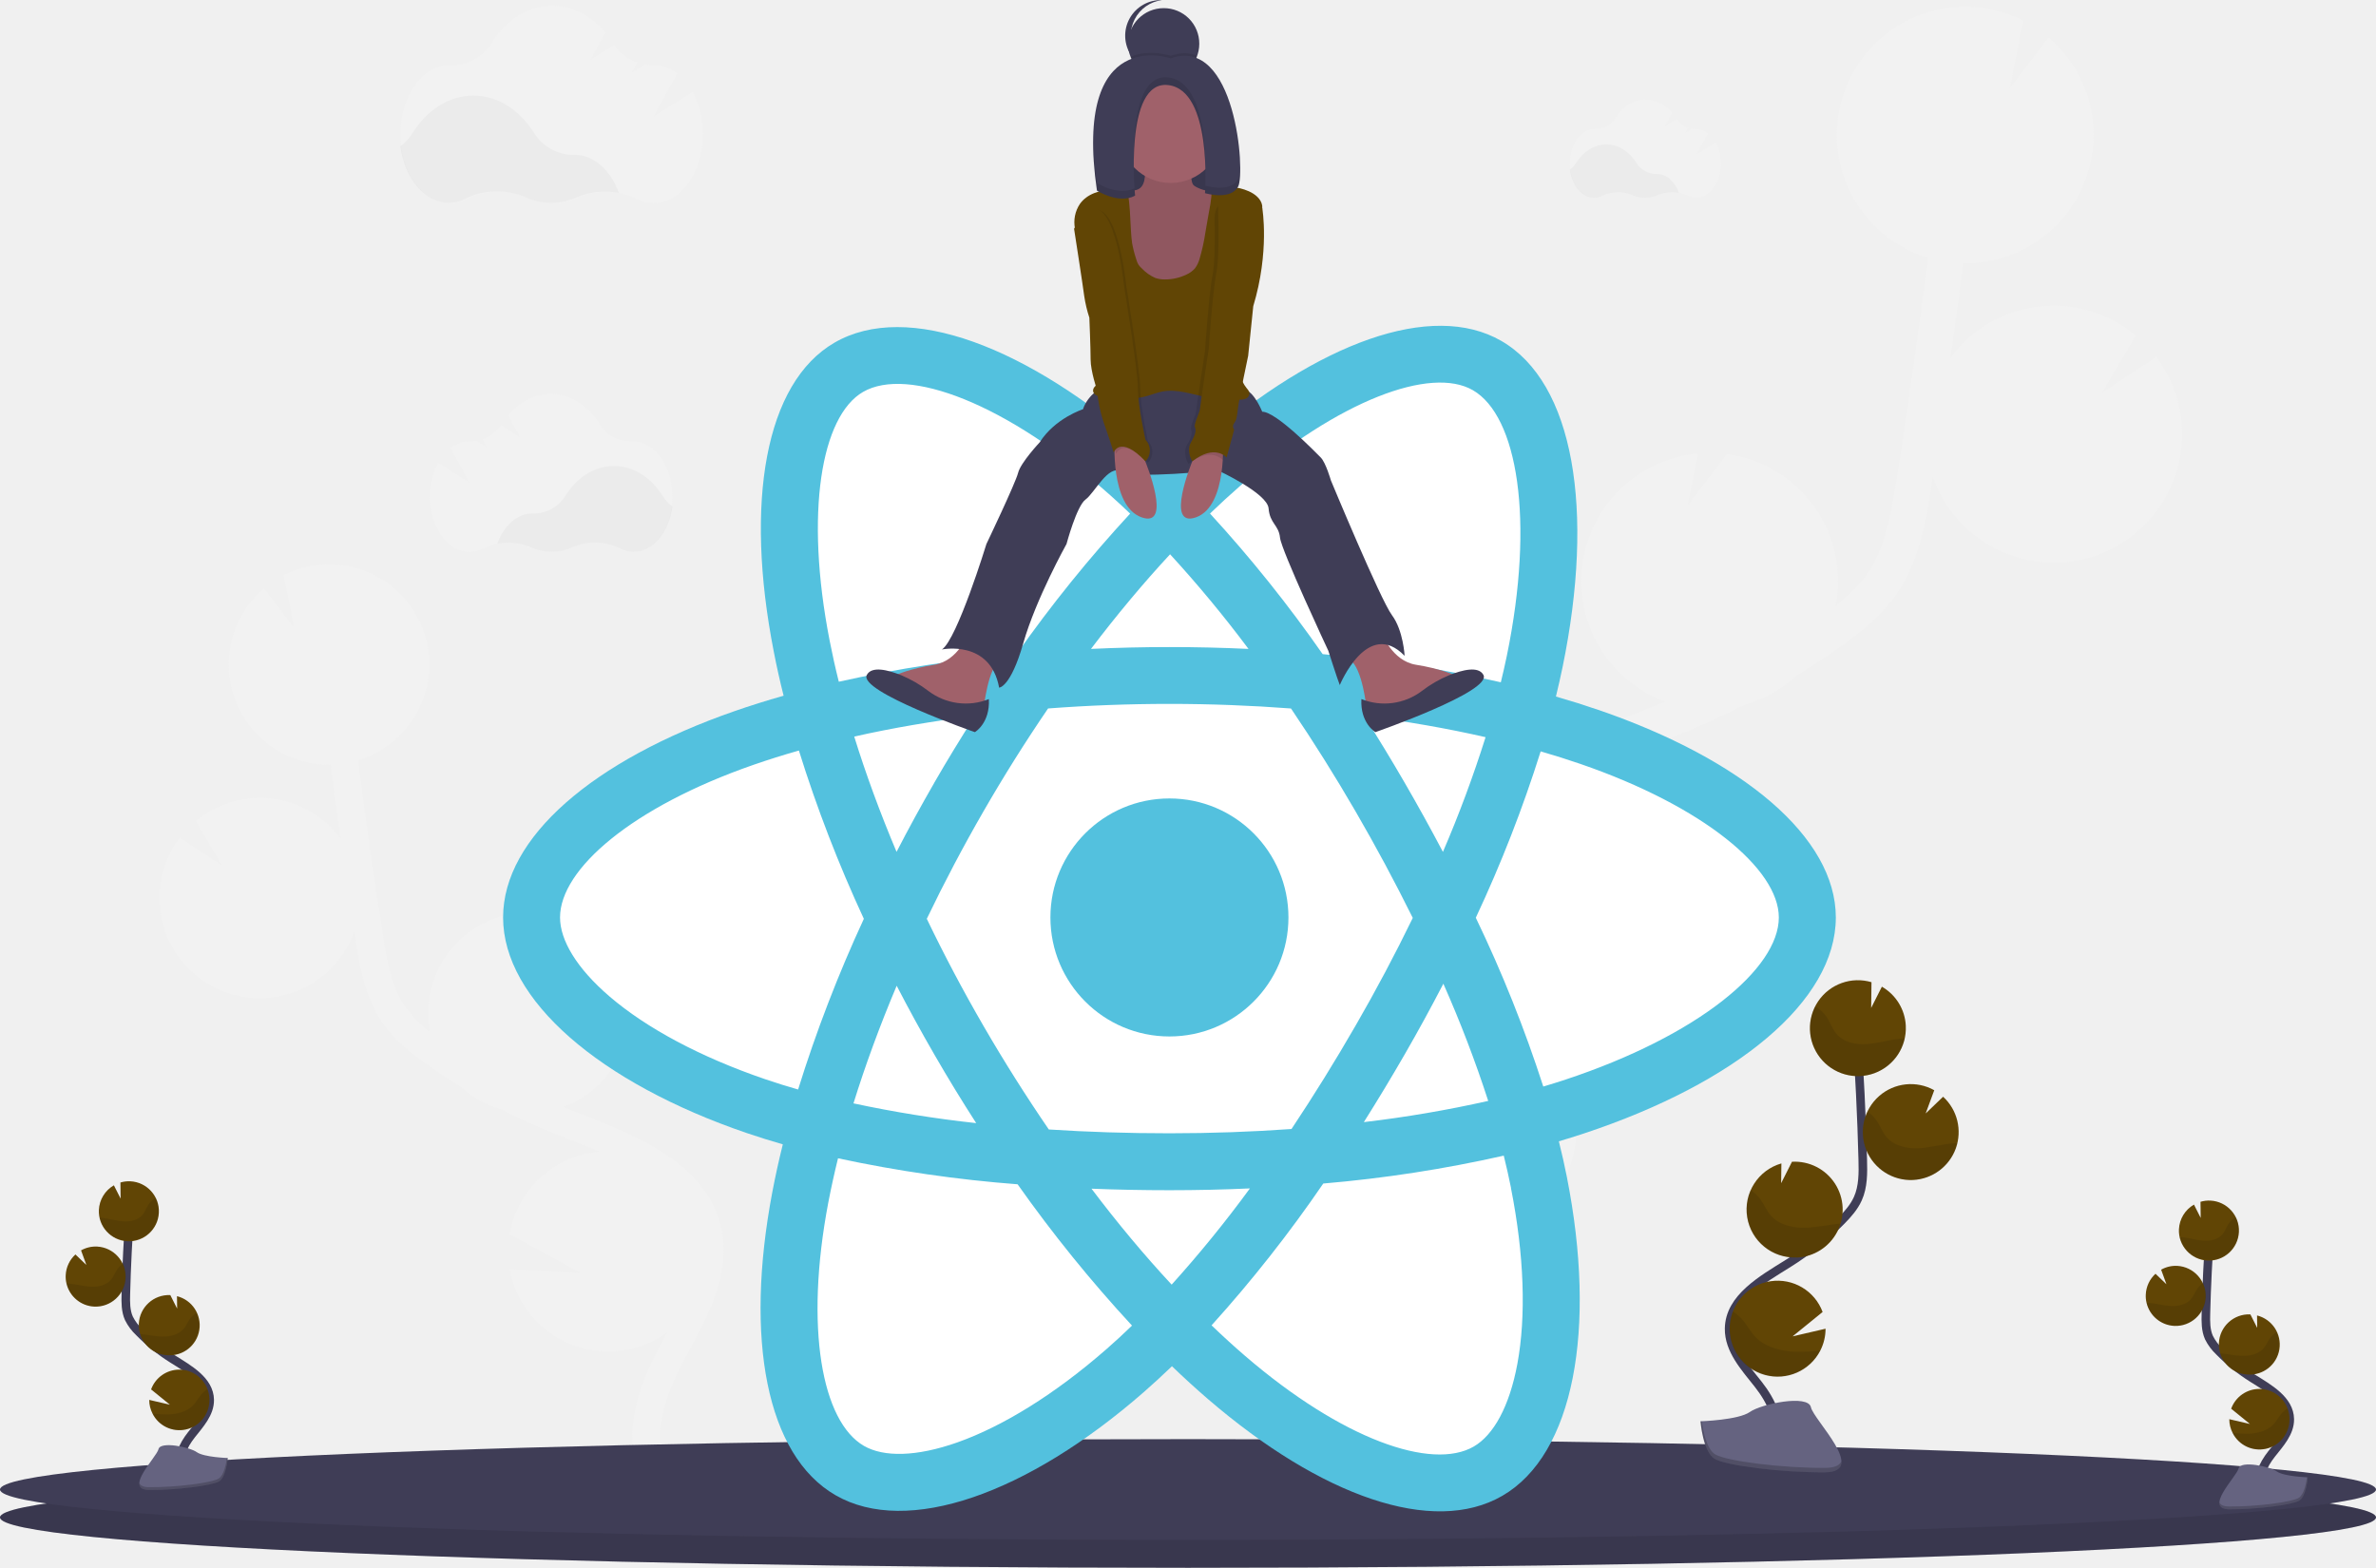
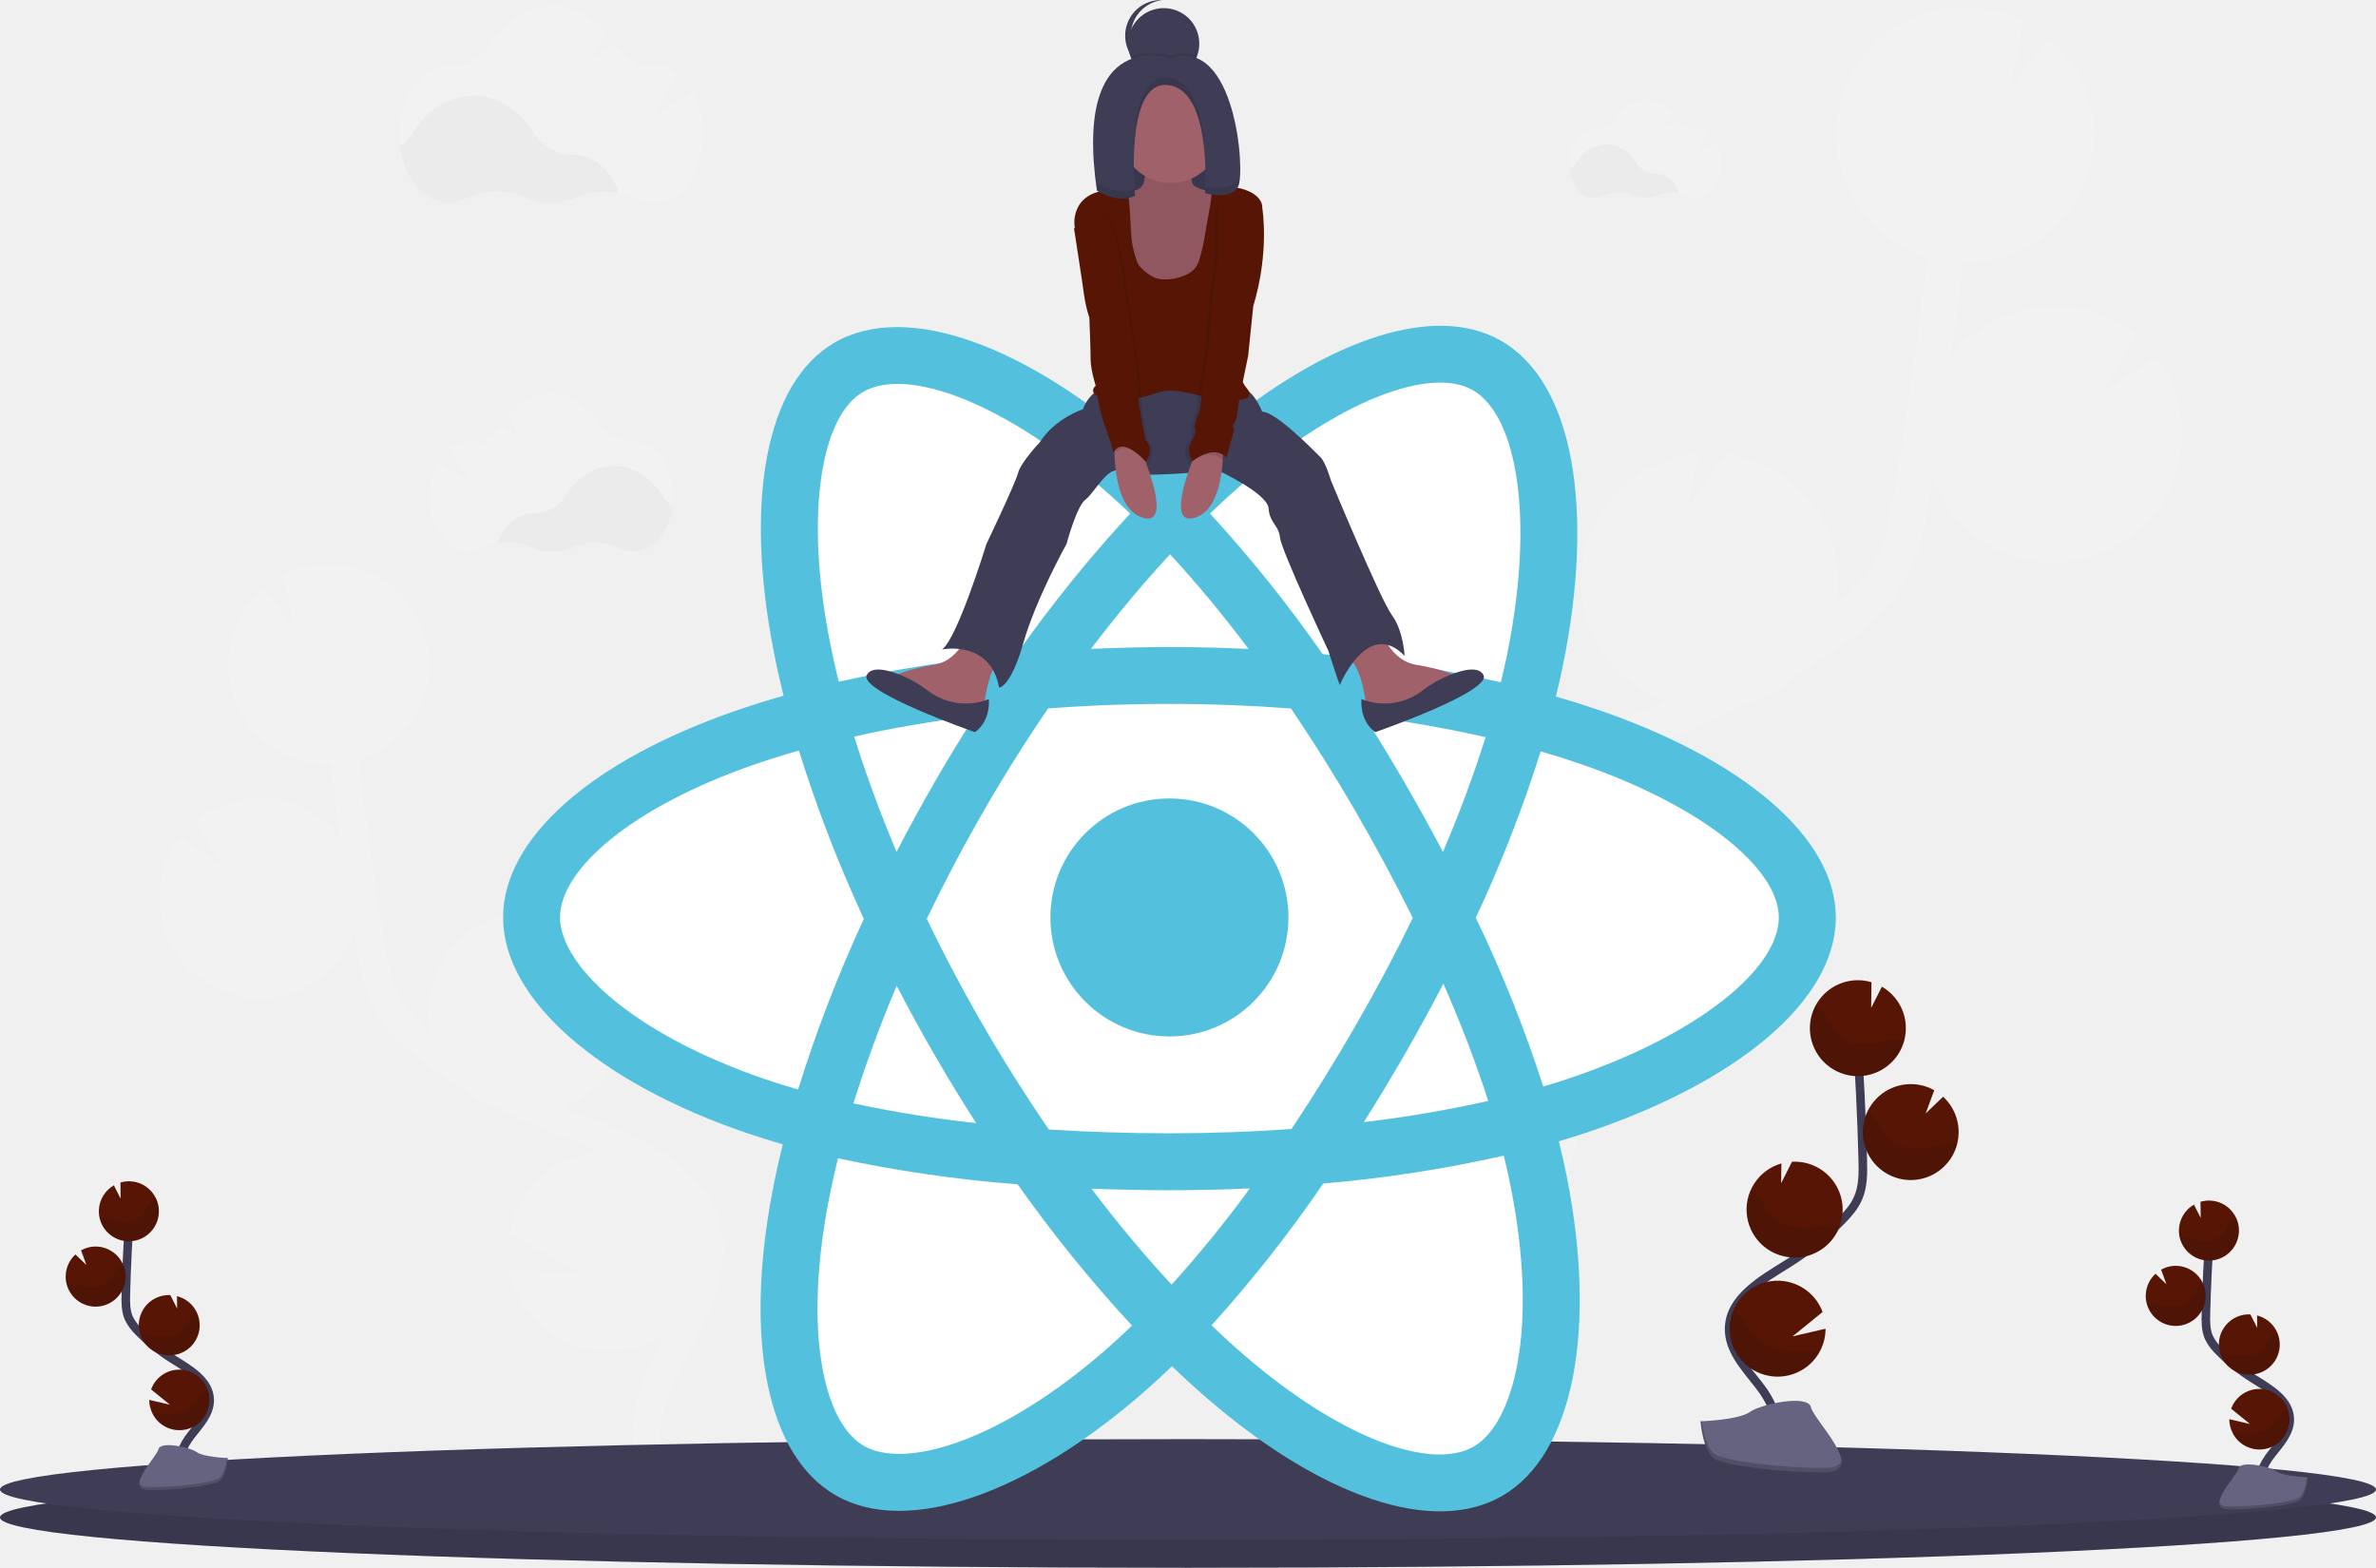
<svg xmlns="http://www.w3.org/2000/svg" data-name="Layer 1" width="1108" height="731.18" viewBox="0 0 1108 731.18">
  <path d="M767.68 330.79l6.89-2.7c.66-.26 1.31-.54 2-.81a59.85 59.85 0 0115.28-115.77l-4.8 24.2 18.22-23.92h.16a59.87 59.87 0 0151.16 67.45c-.15 1.13-.39 2.23-.6 3.34 5.61-4.43 10.87-9.32 14.81-15 8-11.54 10.71-25.76 13.47-43.17 5.47-34.48 10.4-69.34 14.84-104.18a59.83 59.83 0 01-42-65.36c.25-1.82.6-3.59 1-5.34.1-.44.2-.88.31-1.31.43-1.69.91-3.35 1.47-5 .09-.27.21-.52.3-.78.5-1.37 1-2.72 1.65-4 .22-.5.44-1 .67-1.47a57.69 57.69 0 012.22-4.19c.27-.45.56-.88.83-1.33.62-1 1.27-2 1.94-2.93.36-.5.71-1 1.08-1.49l.27-.39a59.81 59.81 0 0174.64-17l-6.24 31.49 18-23.64a59.5 59.5 0 0116.32 68.62h.07c-.17.4-.38.78-.55 1.18-.33.74-.67 1.47-1 2.2-.46.93-1 1.84-1.45 2.74-.38.68-.75 1.36-1.16 2-.59 1-1.23 1.9-1.87 2.83-.38.54-.73 1.1-1.12 1.63-1 1.39-2.12 2.72-3.26 4-.4.45-.83.86-1.25 1.3-.81.86-1.62 1.71-2.48 2.52-.53.5-1.09 1-1.64 1.46-.79.7-1.6 1.38-2.43 2-.59.47-1.19.92-1.79 1.36a77.101 77.101 0 01-4.45 2.96c-1 .61-2.05 1.17-3.1 1.72-.53.27-1 .57-1.59.83-1.58.77-3.2 1.48-4.85 2.11-.31.12-.64.21-.95.32-1.38.5-2.77 1-4.18 1.35-.61.17-1.23.31-1.85.46-1.15.28-2.31.54-3.48.76q-1 .18-2.07.33c-1.15.17-2.31.3-3.48.4-.69.06-1.37.12-2.07.16-1.26.06-2.53.07-3.8.06a2.08 2.08 0 00-.25 0q-2.82 22-5.92 44a59.82 59.82 0 0186.4-10.32l-15.68 26.58 25.21-16.59a59.68 59.68 0 0111.5 44.16 58.76 58.76 0 01-4.5 15.94 59.83 59.83 0 01-111.19-4c-.23 1.48-.45 3-.68 4.46-2.44 15.35-5.47 34.46-16.23 50-7.29 10.56-17.33 18.36-27.09 25.22q-9.52 6.7-19.48 12.77a59.85 59.85 0 01-24.53 13.74q-16 8.19-32.69 14.81l-6.95 2.72c-6.25 2.44-12.65 4.94-19 7.6 1 .09 2 .17 3 .3a59.9 59.9 0 0150.86 49.05l-42.31 23.11 42.18-1.89A59.16 59.16 0 01797 450.13a59.87 59.87 0 01-82.7 11.74l2.1 3.91c1.4 2.58 2.78 5.15 4.12 7.7 18.33 34.74 19.66 64.74 3.75 84.49l-13-10.45c15.49-19.22 3.2-49.77-5.5-66.27-1.32-2.5-2.68-5-4-7.56-11.77-21.83-25.12-46.57-19.77-72.9 8-39.7 51.05-56.5 85.68-70zM269.6 519.01l-5.38-2.11c-.52-.2-1-.43-1.54-.63a46.75 46.75 0 00-11.94-90.42l3.75 18.9-14.22-18.68h-.13a46.76 46.76 0 00-40 52.68c.12.89.31 1.74.47 2.61a55.84 55.84 0 01-11.56-11.73c-6.23-9-8.37-20.12-10.53-33.71-4.23-26.93-8.07-54.15-11.52-81.33a46.72 46.72 0 0032.77-51.05c-.2-1.42-.47-2.8-.79-4.17l-.24-1a48.36 48.36 0 00-1.15-3.88c-.07-.21-.16-.41-.24-.61a48.24 48.24 0 00-1.28-3.15c-.18-.38-.35-.77-.53-1.15-.54-1.11-1.11-2.2-1.73-3.26-.21-.36-.44-.7-.65-1-.49-.78-1-1.55-1.52-2.29-.28-.39-.55-.79-.84-1.17l-.21-.3a46.76 46.76 0 00-58.29-13.32l4.88 24.6-14.07-18.46a46.48 46.48 0 00-12.75 53.59h-.05c.13.31.29.61.43.92.26.58.52 1.15.8 1.72q.54 1.08 1.14 2.13c.29.54.58 1.07.9 1.59.46.75 1 1.48 1.46 2.21.3.42.57.86.88 1.27.8 1.08 1.65 2.12 2.54 3.13.31.35.65.67 1 1 .63.67 1.27 1.33 1.94 2 .41.4.85.77 1.28 1.14q.93.83 1.89 1.59c.46.36.93.71 1.4 1.06.68.49 1.37 1 2.06 1.41.47.31.94.61 1.42.9.79.48 1.6.91 2.42 1.34.42.22.82.45 1.24.66 1.24.6 2.5 1.15 3.79 1.64.24.1.5.16.74.25 1.07.39 2.16.75 3.27 1.06.47.13 1 .24 1.44.35.9.22 1.8.43 2.72.6l1.61.26c.9.13 1.81.23 2.72.31.54.05 1.07.09 1.62.12 1 .05 2 .06 3 .05h.19q2.2 17.22 4.62 34.41a46.71 46.71 0 00-67.48-8.14l12.14 20.64-19.68-12.95a46.57 46.57 0 00-9 34.49 45.8 45.8 0 003.53 12.46 46.73 46.73 0 0086.84-3.12c.18 1.15.35 2.32.53 3.48 1.9 12 4.27 26.92 12.67 39.08 5.7 8.24 13.54 14.33 21.16 19.69q7.44 5.24 15.21 10a46.88 46.88 0 0019.16 10.74c8.32 4.26 16.84 8.14 25.54 11.56l5.42 2.13c4.88 1.9 9.88 3.85 14.81 5.93-.78.07-1.57.13-2.36.24a46.77 46.77 0 00-39.72 38.27l33 18-32.94-1.47a46.78 46.78 0 0073.57 29.2c-.55 1-1.09 2-1.64 3.05-1.09 2-2.17 4-3.22 6-14.31 27.13-15.35 50.57-2.92 66l10.13-8.16c-12.1-15-2.5-38.87 4.3-51.76 1-1.95 2.09-3.92 3.16-5.9 9.19-17 19.61-36.37 15.46-56.94-6.21-30.94-39.86-44.02-66.9-54.6z" fill="#f2f2f2" />
  <ellipse cx="554" cy="707.68" rx="554" ry="23.5" fill="#3f3d56" />
  <ellipse cx="554" cy="707.68" rx="554" ry="23.5" opacity=".1" />
  <ellipse cx="554" cy="694.68" rx="554" ry="23.5" fill="#3f3d56" />
  <path d="M85 686.32c-3-5.51.4-12.26 4.28-17.18s8.61-10 8.51-16.29c-.14-9-9.7-14.31-17.33-19.08a84.78 84.78 0 01-15.56-12.51 23 23 0 01-4.78-6.4c-1.58-3.52-1.53-7.52-1.43-11.38q.5-19.26 1.9-38.48" fill="none" stroke="#3f3d56" stroke-miterlimit="10" stroke-width="4" />
-   <path d="M46.11 564.29a14 14 0 017-11.49l3.14 6.21-.09-7.52a13.86 13.86 0 014.62-.56 14 14 0 11-14.67 13.36zm25.03 95a14 14 0 0026.5-5.76 13.82 13.82 0 00-.91-5.69 14 14 0 00-26.27.15l8.77 7.13-9.64-2.24a13.89 13.89 0 001.55 6.41zm6.93-27.25a14 14 0 004.46-27.54l.07 5.79-3.18-6.29a14.04 14.04 0 00-1.31 28.05zM44 609.37a14.016 14.016 0 001.32-28 13.88 13.88 0 00-7.52 1.78l2.48 6.8-5.11-4.9a14 14 0 00-4.53 9.69 13.33 13.33 0 00.36 3.85 14 14 0 0013 10.78z" fill="#614505" />
+   <path d="M46.11 564.29a14 14 0 017-11.49l3.14 6.21-.09-7.52a13.86 13.86 0 014.62-.56 14 14 0 11-14.67 13.36zm25.03 95a14 14 0 0026.5-5.76 13.82 13.82 0 00-.91-5.69 14 14 0 00-26.27.15l8.77 7.13-9.64-2.24a13.89 13.89 0 001.55 6.41zm6.93-27.25a14 14 0 004.46-27.54l.07 5.79-3.18-6.29a14.04 14.04 0 00-1.31 28.05zM44 609.37a14.016 14.016 0 001.32-28 13.88 13.88 0 00-7.52 1.78l2.48 6.8-5.11-4.9a14 14 0 00-4.53 9.69 13.33 13.33 0 00.36 3.85 14 14 0 0013 10.78z" fill="#571605" />
  <path d="M48 568.03c3.24.36 6.39 1.37 9.64 1.57s6.82-.58 8.88-3.1c1.11-1.37 1.66-3.09 2.59-4.57a10.08 10.08 0 013.54-3.33 14 14 0 11-26.24 9.32c.53.02 1.06.06 1.59.11zm-4 41.34a14 14 0 0013.35-20 10.4 10.4 0 00-2.82 2.83c-1 1.51-1.61 3.25-2.78 4.64-2.19 2.57-5.92 3.41-9.31 3.25s-6.66-1.11-10-1.42c-.47 0-.94-.08-1.41-.09A14 14 0 0044 609.37zm34.07 22.67a14 14 0 0013.47-19.76 11.36 11.36 0 00-3 2.85c-1.09 1.54-1.77 3.31-3 4.73-2.36 2.64-6.34 3.57-9.93 3.48s-6.82-.93-10.28-1.19a14 14 0 0012.74 9.89zm-6.93 27.25a14 14 0 0026.5-5.76 13.82 13.82 0 00-.91-5.69 14 14 0 00-3.08 2.74c-1.34 1.63-2.21 3.47-3.76 5-2.87 2.82-7.5 4-11.62 4.09a62.35 62.35 0 01-7.13-.38z" opacity=".1" />
  <path d="M106.19 679.98s-11.08-.34-14.41-2.72-17-5.22-17.87-1.4-16.65 19-4.14 19.06 29.06-2 32.39-4 4.03-10.94 4.03-10.94z" fill="#656380" />
  <path d="M69.54 693.59c12.51.1 29.06-2 32.4-4 2.53-1.54 3.54-7.09 3.88-9.65h.37s-.7 8.93-4 11-19.89 4.08-32.39 4c-3.61 0-4.86-1.31-4.79-3.22.47 1.13 1.85 1.87 4.53 1.87z" opacity=".2" />
  <path d="M1055 695.32c-3-5.51.4-12.26 4.28-17.18s8.61-10 8.51-16.29c-.14-9-9.7-14.31-17.33-19.08a84.78 84.78 0 01-15.56-12.51 23 23 0 01-4.78-6.4c-1.58-3.52-1.53-7.52-1.43-11.38q.49-19.26 1.9-38.48" fill="none" stroke="#3f3d56" stroke-miterlimit="10" stroke-width="4" />
-   <path d="M1016.11 573.29a14 14 0 017-11.49l3.14 6.21-.09-7.52a13.86 13.86 0 014.62-.56 14 14 0 11-14.68 13.36zm25.03 95a14 14 0 0026.5-5.76 13.82 13.82 0 00-.91-5.69 14 14 0 00-26.27.15l8.77 7.13-9.64-2.24a13.89 13.89 0 001.55 6.41zm6.93-27.25a14 14 0 004.46-27.54l.07 5.79-3.18-6.29a14.04 14.04 0 00-1.31 28.05zM1014 618.37a14.016 14.016 0 001.32-28 13.88 13.88 0 00-7.52 1.78l2.48 6.8-5.11-4.9a14 14 0 00-4.53 9.69 13.33 13.33 0 00.36 3.85 14 14 0 0013 10.78z" fill="#614505" />
+   <path d="M1016.11 573.29a14 14 0 017-11.49l3.14 6.21-.09-7.52a13.86 13.86 0 014.62-.56 14 14 0 11-14.68 13.36zm25.03 95a14 14 0 0026.5-5.76 13.82 13.82 0 00-.91-5.69 14 14 0 00-26.27.15l8.77 7.13-9.64-2.24a13.89 13.89 0 001.55 6.41zm6.93-27.25a14 14 0 004.46-27.54l.07 5.79-3.18-6.29a14.04 14.04 0 00-1.31 28.05zM1014 618.37a14.016 14.016 0 001.32-28 13.88 13.88 0 00-7.52 1.78l2.48 6.8-5.11-4.9a14 14 0 00-4.53 9.69 13.33 13.33 0 00.36 3.85 14 14 0 0013 10.78z" fill="#571605" />
  <path d="M1018 577.03c3.24.36 6.39 1.37 9.64 1.57s6.82-.58 8.88-3.1c1.11-1.37 1.66-3.09 2.59-4.57a10.08 10.08 0 013.54-3.33 14 14 0 11-26.24 9.32c.53.02 1.06.06 1.59.11zm-4 41.34a14 14 0 0013.35-20 10.4 10.4 0 00-2.82 2.83c-1 1.51-1.61 3.25-2.78 4.64-2.19 2.57-5.92 3.41-9.31 3.25s-6.66-1.11-10-1.42c-.47 0-.94-.08-1.41-.09a14 14 0 0012.97 10.79zm34.07 22.67a14 14 0 0013.47-19.76 11.36 11.36 0 00-3 2.85c-1.09 1.54-1.77 3.31-3 4.73-2.36 2.64-6.34 3.57-9.93 3.48s-6.82-.93-10.28-1.19a14 14 0 0012.74 9.89zm-6.93 27.25a14 14 0 0026.5-5.76 13.82 13.82 0 00-.91-5.69 14 14 0 00-3.08 2.74c-1.34 1.63-2.21 3.47-3.76 5-2.87 2.82-7.5 4-11.62 4.09a62.35 62.35 0 01-7.13-.38z" opacity=".1" />
  <path d="M1076.19 688.98s-11.08-.34-14.41-2.72-17-5.22-17.87-1.4-16.65 19-4.14 19.06 29.06-2 32.39-4 4.03-10.94 4.03-10.94z" fill="#656380" />
  <path d="M1039.54 702.59c12.51.1 29.06-2 32.4-4 2.53-1.54 3.54-7.09 3.88-9.65h.37s-.7 8.93-4 11-19.89 4.08-32.39 4c-3.61 0-4.86-1.31-4.79-3.22.47 1.13 1.85 1.87 4.53 1.87z" opacity=".2" />
  <path d="M745.57 331.15q-9.92-3.4-20-6.3 1.66-6.79 3.09-13.65c15.14-73.51 5.24-132.73-28.57-152.22-32.42-18.7-85.44.8-139 47.39q-7.92 6.92-15.47 14.2-5.07-4.85-10.3-9.51c-56.11-49.83-112.32-70.82-146.14-51.27-32.39 18.75-42 74.42-28.35 144.09q2 10.35 4.59 20.58c-7.95 2.26-15.64 4.67-23 7.24-65.79 22.89-107.81 58.89-107.81 96.18 0 38.51 45.11 77.14 113.64 100.56q8.34 2.83 16.8 5.26-2.74 11-4.88 22.18c-13 68.46-2.84 122.82 29.46 141.45 33.37 19.26 89.37-.54 143.89-48.2 4.31-3.77 8.63-7.77 13-11.95q8.18 7.89 16.79 15.32c52.82 45.45 105 63.81 137.26 45.12 33.33-19.29 44.16-77.69 30.1-148.73q-1.6-8.14-3.73-16.61 5.91-1.74 11.56-3.61c71.24-23.6 117.6-61.76 117.6-100.79 0-37.43-43.38-73.62-110.5-96.73z" fill="#53c1de" />
  <path d="M730.12 503.47c-3.4 1.13-6.88 2.21-10.44 3.27a621.6 621.6 0 00-31.47-78.73 623.06 623.06 0 0030.25-77.58c6.35 1.84 12.53 3.78 18.47 5.83 57.51 19.79 92.59 49.06 92.59 71.62 0 24-37.89 55.21-99.4 75.59zm-25.52 50.58c6.22 31.41 7.1 59.81 3 82-3.7 19.95-11.14 33.25-20.34 38.58-19.59 11.33-61.47-3.4-106.64-42.27q-7.77-6.69-15.63-14.25a624.23 624.23 0 0052.09-66.14 620.2 620.2 0 0084.17-13q1.9 7.68 3.37 15zM446.48 672.69c-19.14 6.76-34.38 6.95-43.59 1.64-19.6-11.31-27.75-55-16.63-113.5q2-10.37 4.53-20.63a625.79 625.79 0 0083.75 12.13 645.09 645.09 0 0053.35 65.9q-5.79 5.61-11.84 10.91c-24.11 21.08-48.28 36-69.57 43.55zm-89.64-169.37c-30.31-10.36-55.33-23.82-72.49-38.5-15.41-13.2-23.19-26.31-23.19-36.94 0-22.63 33.74-51.5 90-71.11q10.6-3.69 21.39-6.73a637.08 637.08 0 0030.29 78.48 646.29 646.29 0 00-30.66 79.6q-7.74-2.21-15.34-4.8zm30.05-204.54c-11.68-59.69-3.93-104.72 15.59-116 20.79-12 66.76 5.12 115.22 48.15 3.1 2.75 6.21 5.63 9.32 8.6a635.89 635.89 0 00-52.93 65.52 648.42 648.42 0 00-82.93 12.89q-2.39-9.52-4.27-19.15zM655 364.97q-9.11-15.74-18.89-31.08c19.83 2.51 38.82 5.83 56.66 9.91a565.54 565.54 0 01-19.89 53.51q-8.61-16.35-17.88-32.34zM545.64 258.5a569.3 569.3 0 0136.57 44.14q-36.71-1.73-73.45 0c12.07-15.92 24.44-30.72 36.88-44.13zm-110 106.65q-9.15 15.87-17.55 32.14c-7.73-18.33-14.34-36.36-19.74-53.77 17.73-4 36.64-7.21 56.34-9.68q-9.92 15.44-19.07 31.31zm19.61 158.65a564.64 564.64 0 01-57.25-9.21c5.49-17.71 12.25-36.13 20.15-54.86q8.43 16.29 17.61 32.16 9.34 16.19 19.47 31.91zm91.14 75.33c-12.6-13.54-25.15-28.54-37.39-44.75q17.85.71 36.36.71 19 0 37.51-.84a563.94 563.94 0 01-36.5 44.88zm126.69-140.35A562.82 562.82 0 01694 513.44a561.35 561.35 0 01-58 9.89q9.85-15.63 19.08-31.63 9.38-16.26 18-32.92zm-41 19.66q-14.12 24.52-29.81 48.1c-18.44 1.32-37.49 2-56.91 2s-38.15-.6-56.27-1.78q-16.09-23.5-30.39-48.17t-26.51-50.08q12.27-25.53 26.43-50.1 14.14-24.56 30.13-48c18.49-1.4 37.43-2.13 56.59-2.13s38.22.74 56.69 2.14q15.81 23.37 30 47.81t26.79 49.87q-12.45 25.62-26.71 50.3zm54.77-296.46c20.81 12 28.9 60.4 15.83 123.87q-1.29 6.19-2.8 12.35a635.74 635.74 0 00-83.09-13.13 625.16 625.16 0 00-52.53-65.56q7-6.74 14.29-13.11c45.88-39.93 88.76-55.69 108.3-44.42z" fill="#fff" />
  <path d="M545.34 372.38a55.5 55.5 0 11-55.5 55.5 55.49 55.49 0 0155.5-55.5" fill="#53c1de" />
  <path d="M559.26 20.4a16.6 16.6 0 11-16.6-16.6 16.52 16.52 0 0116.6 16.6z" fill="#3f3d56" />
  <path d="M529.4 24.59A16.62 16.62 0 01541.89.05a16.6 16.6 0 101.41 33.07 16.6 16.6 0 01-13.9-8.53zm-7.49 18.93h44.47v69.37h-44.47z" fill="#3f3d56" />
  <path opacity=".1" d="M521.91 43.52h44.47v69.37h-44.47z" />
  <path d="M451.66 295.2s-4.75 13.05-16 14.83-17.79 4.74-17.79 4.74l26.68 17.19 14.23-1.78s1.78-18.38 7.71-22.53-14.83-12.45-14.83-12.45zm192.68 0s4.75 13.05 16 14.83 17.79 4.74 17.79 4.74l-26.68 17.19-14.23-1.78s-1.78-18.38-7.71-22.53 14.83-12.45 14.83-12.45z" fill="#a0616a" />
  <path d="M514.5 180.18s-7.11 3.56-9.48 10.68c0 0-13 4.15-20.16 15.41 0 0-8.9 9.49-10.08 14.23S460 253.7 460 253.7s-13.64 44.47-20.75 49.21c0 0 22.53-4.74 26.68 17.79 0 0 5.33 0 11.26-20.75s20.16-46.25 20.16-46.25 4.74-17.78 8.89-20.75 10.67-16.6 16.6-13 45.06-.6 45.06-.6 23.1 10.64 23.68 17.75 4.74 7.71 5.33 13.64 22.53 52.76 22.53 52.76 4.15 13 5.34 16c0 0 13-31.42 30.24-13.63 0 0-.6-11.86-5.93-19s-28.46-62.84-28.46-62.84-2.37-8.3-4.74-10.67-20.76-21.35-27.28-21.35c0 0-3.55-8.89-7.7-10.08zm-53.36 145.85a28.89 28.89 0 01-28.22-3.79 56.37 56.37 0 00-12.59-7.3c-6.29-2.54-13.81-4.42-16.1-.17-4.15 7.71 50.39 26.68 50.39 26.68s7.12-4.15 6.52-15.42zm173.72 0a28.89 28.89 0 0028.22-3.79 56.37 56.37 0 0112.59-7.3c6.29-2.54 13.81-4.42 16.1-.17 4.15 7.71-50.39 26.68-50.39 26.68s-7.12-4.15-6.52-15.42z" fill="#3f3d56" />
  <path d="M533.88 82.67c-.22 2.06-.9 4.29-2.66 5.38-1.44.9-3.26.83-4.92 1.17a11.46 11.46 0 00-7.82 6.77 17.51 17.51 0 00-.75 10.55 39.22 39.22 0 001.52 5.06c1.74 4.92 3.84 9.8 7.09 13.89a59 59 0 009.3 8.77c2.11 1.72 4.29 3.47 6.89 4.28a21.75 21.75 0 005.4.72c2.25.1 4.65.17 6.6-.95 3-1.73 3.89-5.55 5.52-8.62 1.38-2.6 3.44-4.81 4.73-7.46a29.49 29.49 0 002-6.52l2.77-12.3c1-4.47 1.92-9.51-.59-13.34a2.28 2.28 0 00-.74-.77 2.79 2.79 0 00-1.52-.15 16.44 16.44 0 01-9.15-2.09 3.93 3.93 0 01-1.15-.9 4.72 4.72 0 01-.7-2.12 22.2 22.2 0 00-1.28-4.45 3 3 0 00-.87-1.34 3.15 3.15 0 00-1.41-.47 114.47 114.47 0 00-12.93-1.35c-1.42-.07-3.56-.64-4.54.62s-.67 4.12-.79 5.62z" fill="#a0616a" />
  <path d="M533.88 82.67c-.22 2.06-.9 4.29-2.66 5.38-1.44.9-3.26.83-4.92 1.17a11.46 11.46 0 00-7.82 6.77 17.51 17.51 0 00-.75 10.55 39.22 39.22 0 001.52 5.06c1.74 4.92 3.84 9.8 7.09 13.89a59 59 0 009.3 8.77c2.11 1.72 4.29 3.47 6.89 4.28a21.75 21.75 0 005.4.72c2.25.1 4.65.17 6.6-.95 3-1.73 3.89-5.55 5.52-8.62 1.38-2.6 3.44-4.81 4.73-7.46a29.49 29.49 0 002-6.52l2.77-12.3c1-4.47 1.92-9.51-.59-13.34a2.28 2.28 0 00-.74-.77 2.79 2.79 0 00-1.52-.15 16.44 16.44 0 01-9.15-2.09 3.93 3.93 0 01-1.15-.9 4.72 4.72 0 01-.7-2.12 22.2 22.2 0 00-1.28-4.45 3 3 0 00-.87-1.34 3.15 3.15 0 00-1.41-.47 114.47 114.47 0 00-12.93-1.35c-1.42-.07-3.56-.64-4.54.62s-.67 4.12-.79 5.62z" opacity=".1" />
-   <path d="M525.85 89.74a26.93 26.93 0 00-7.13-1.12c-5.72-.14-11.84 1.83-15.14 6.5a15.34 15.34 0 00-2.29 11.47 23.57 23.57 0 005.2 10.66 32 32 0 014 5.24c1.58 3 1.63 6.59 2.06 10 1 8.12 4.46 15.75 5.83 23.82s.19 17.42-6.18 22.55c-1.07.86-2.37 1.77-2.46 3.14-.14 2.19 2.71 3.12 4.9 3.33 6.55.62 13.27 1.23 19.63-.46 2.63-.7 5.17-1.79 7.85-2.29 6.8-1.27 13.64 1.34 20.45 2.59a90.61 90.61 0 0014.91 1.21 7.94 7.94 0 003.43-.45 2.75 2.75 0 001.74-2.74 4.76 4.76 0 00-1.18-2c-3.44-4.25-4.49-9.9-5.43-15.29l-3.15-18.11c-1.69-9.68-3.26-20.2 1.32-28.89 3.29-6.25 9.36-10.65 12.83-16.8a9.84 9.84 0 001.55-6.28c-.52-3.09-3.31-5.3-6.17-6.59a23.21 23.21 0 00-17.42-.64c.1 4.33-1 8.71-1.71 13l-1.21 7a88.83 88.83 0 01-2.71 12.2 12.85 12.85 0 01-2.17 4.42 11.43 11.43 0 01-3.83 2.79 22.83 22.83 0 01-10.14 2.32 13.54 13.54 0 01-4.48-.69 19 19 0 01-6.17-4.34 10.11 10.11 0 01-1.63-1.77 9.93 9.93 0 01-1.11-2.67 55.42 55.42 0 01-1.91-7.48c-.3-1.94-.4-3.91-.54-5.87-.39-5.79-.39-12.19-1.54-17.76z" fill="#614505" />
+   <path d="M525.85 89.74a26.93 26.93 0 00-7.13-1.12c-5.72-.14-11.84 1.83-15.14 6.5a15.34 15.34 0 00-2.29 11.47 23.57 23.57 0 005.2 10.66 32 32 0 014 5.24c1.58 3 1.63 6.59 2.06 10 1 8.12 4.46 15.75 5.83 23.82s.19 17.42-6.18 22.55c-1.07.86-2.37 1.77-2.46 3.14-.14 2.19 2.71 3.12 4.9 3.33 6.55.62 13.27 1.23 19.63-.46 2.63-.7 5.17-1.79 7.85-2.29 6.8-1.27 13.64 1.34 20.45 2.59a90.61 90.61 0 0014.91 1.21 7.94 7.94 0 003.43-.45 2.75 2.75 0 001.74-2.74 4.76 4.76 0 00-1.18-2c-3.44-4.25-4.49-9.9-5.43-15.29l-3.15-18.11c-1.69-9.68-3.26-20.2 1.32-28.89 3.29-6.25 9.36-10.65 12.83-16.8a9.84 9.84 0 001.55-6.28c-.52-3.09-3.31-5.3-6.17-6.59a23.21 23.21 0 00-17.42-.64c.1 4.33-1 8.71-1.71 13l-1.21 7a88.83 88.83 0 01-2.71 12.2 12.85 12.85 0 01-2.17 4.42 11.43 11.43 0 01-3.83 2.79 22.83 22.83 0 01-10.14 2.32 13.54 13.54 0 01-4.48-.69 19 19 0 01-6.17-4.34 10.11 10.11 0 01-1.63-1.77 9.93 9.93 0 01-1.11-2.67 55.42 55.42 0 01-1.91-7.48c-.3-1.94-.4-3.91-.54-5.87-.39-5.79-.39-12.19-1.54-17.76z" fill="#571605" />
  <path d="M519.84 204.49s-2.37 31.43 12.45 36.76 1.78-26.09 1.78-26.09l-4.75-9.48zm50.39 0s2.37 31.43-12.45 36.76-1.78-26.09-1.78-26.09l4.75-9.48z" fill="#a0616a" />
  <path d="M506.79 99.59l-4.74 7.71s4.15 26.68 4.74 31.42a62.2 62.2 0 002.38 10.08s.59 14.23.59 19.57 3 14.23 3 14.23a64.82 64.82 0 003 14.82c2.37 6.52 4.74 14.23 4.74 14.23s3-8.3 14.82 4.15a7.18 7.18 0 000-10.08s-3.55-16-3.55-24.31-6.53-48-6.53-48-4.24-45.12-18.45-33.82z" opacity=".1" />
-   <path d="M505.61 98.96l-4.74 7.71s4.15 26.68 4.74 31.42a61.84 61.84 0 002.39 10.08s.59 14.23.59 19.56 3 14.23 3 14.23a64.53 64.53 0 003 14.82c2.37 6.53 4.75 14.23 4.75 14.23s3-8.3 14.82 4.15a7.18 7.18 0 000-10.07s-3.56-16-3.56-24.31-6.52-48-6.52-48-4.24-45.09-18.47-33.82z" fill="#614505" />
+   <path d="M505.61 98.96l-4.74 7.71s4.15 26.68 4.74 31.42a61.84 61.84 0 002.39 10.08s.59 14.23.59 19.56 3 14.23 3 14.23a64.53 64.53 0 003 14.82c2.37 6.53 4.75 14.23 4.75 14.23s3-8.3 14.82 4.15a7.18 7.18 0 000-10.07s-3.56-16-3.56-24.31-6.52-48-6.52-48-4.24-45.09-18.47-33.82z" fill="#571605" />
  <path d="M583.87 94.81l3 3.53s3.49 20.18-4.22 45.68l-2.37 23.12s-4.15 19.57-4.74 24.31-.59 5.33-1.78 7.11a2.29 2.29 0 000 3l-3.56 13s-5.33-6.52-16 1.78c0 0-3-4.74-.6-8.89s2.37-5.93 1.78-7.12 2.37-7.11 2.37-8.3 4.18-28.44 4.18-28.44 1.78-26.68 3.56-35.57c1.09-5.47 1.07-17.66.88-26.24-.19-8.94 10.63-13.78 17-7.5.15.16.33.31.5.53z" opacity=".1" />
-   <path d="M585.65 93.59l3 3.53s3.49 20.19-4.22 45.68l-2.37 23.12s-4.15 19.57-4.74 24.31-.6 5.34-1.78 7.12a2.28 2.28 0 000 3L572 213.39s-5.33-6.53-16 1.77c0 0-3-4.74-.59-8.89s2.37-5.93 1.78-7.11 2.37-7.12 2.37-8.3 4.15-28.46 4.15-28.46 1.78-26.68 3.56-35.58.59-35.57.59-35.57 9.49-6.52 17.79 2.34z" fill="#614505" />
+   <path d="M585.65 93.59l3 3.53s3.49 20.19-4.22 45.68l-2.37 23.12s-4.15 19.57-4.74 24.31-.6 5.34-1.78 7.12a2.28 2.28 0 000 3L572 213.39s-5.33-6.53-16 1.77c0 0-3-4.74-.59-8.89s2.37-5.93 1.78-7.11 2.37-7.12 2.37-8.3 4.15-28.46 4.15-28.46 1.78-26.68 3.56-35.58.59-35.57.59-35.57 9.49-6.52 17.79 2.34z" fill="#571605" />
  <circle cx="545.92" cy="61.61" r="23.72" fill="#a0616a" />
  <path d="M558.29 26a16.6 16.6 0 01-31.09.44c9.26-3.73 18.72-.41 18.72-.41 4.73-1.66 8.83-1.51 12.37-.03z" opacity=".1" />
  <path d="M545.92 27.22s-45.65-16-34.38 61.66c0 0 10.08 6.52 17.78 2.37 0 0-5.33-53.95 15.42-51.58s17.19 50.4 17.19 50.4 11.86 3.55 15.42-3-1.19-70.48-31.43-59.85z" fill="#3f3d56" />
  <path d="M544.74 36.11c-14.24-1.62-16.2 23.27-16 39.05.17-15.69 2.81-37 16-35.49 14.81 1.69 17.24 26.66 17.41 40.8.17-12.98-1.25-42.51-17.41-44.36zm-33.2 49.21a159.38 159.38 0 01-1.77-20.53 152.12 152.12 0 001.77 24.09s10.08 6.52 17.78 2.37c0 0-.12-1.28-.26-3.43-7.67 3.87-17.52-2.5-17.52-2.5zm65.81-1.73c-3.32 6.08-13.83 3.41-15.25 3-.07 2.2-.17 3.52-.17 3.52s11.86 3.55 15.42-3c.73-1.34 1.11-5.13 1-10.2-.1 3.25-.45 5.68-1 6.68z" opacity=".1" />
  <path d="M826.73 672.96c4.74-8.78-.64-19.54-6.82-27.37s-13.73-16-13.57-26c.23-14.35 15.45-22.81 27.62-30.42a134.77 134.77 0 0024.79-19.93c3-3.05 5.87-6.31 7.62-10.21 2.52-5.6 2.45-12 2.29-18.12q-.79-30.71-3-61.34" fill="none" stroke="#3f3d56" stroke-miterlimit="10" stroke-width="4" />
-   <path d="M888.74 478.49a22.31 22.31 0 00-11.16-18.32l-5 9.9.15-12a22.37 22.37 0 1016 20.41zm-39.88 151.39a22.36 22.36 0 111.08-18l-14 11.37 15.37-3.57a22.25 22.25 0 01-2.45 10.2zm-11.05-43.43a22.37 22.37 0 01-7.09-43.86l-.12 9.22 5.06-10h.06a22.37 22.37 0 112.09 44.69zm54.3-36.13a22.37 22.37 0 119.89-41.86l-4 10.83 8.13-7.8a22.37 22.37 0 01-14.07 38.83z" fill="#614505" />
+   <path d="M888.74 478.49a22.31 22.31 0 00-11.16-18.32l-5 9.9.15-12a22.37 22.37 0 1016 20.41zm-39.88 151.39a22.36 22.36 0 111.08-18l-14 11.37 15.37-3.57a22.25 22.25 0 01-2.45 10.2zm-11.05-43.43a22.37 22.37 0 01-7.09-43.86l-.12 9.22 5.06-10h.06a22.37 22.37 0 112.09 44.69zm54.3-36.13a22.37 22.37 0 119.89-41.86l-4 10.83 8.13-7.8a22.37 22.37 0 01-14.07 38.83z" fill="#571605" />
  <path d="M885.74 484.45c-5.17.57-10.19 2.18-15.37 2.5s-10.87-.92-14.14-5c-1.77-2.17-2.65-4.91-4.14-7.28a16 16 0 00-5.63-5.3 22.37 22.37 0 1041.81 14.84c-.85.09-1.69.15-2.53.24zm6.37 65.87a22.39 22.39 0 01-21.28-31.91 16.37 16.37 0 014.5 4.51c1.59 2.4 2.56 5.18 4.43 7.39 3.48 4.09 9.44 5.43 14.84 5.19s10.6-1.78 16-2.28c.75-.06 1.5-.11 2.26-.13a22.37 22.37 0 01-20.75 17.23zm-54.3 36.13a22.37 22.37 0 01-21.46-31.49 17.83 17.83 0 014.73 4.55c1.74 2.45 2.82 5.27 4.86 7.54 3.77 4.2 10.11 5.68 15.83 5.54 5.54-.12 10.87-1.48 16.38-1.9a22.36 22.36 0 01-20.34 15.76zm11.05 43.43a22.37 22.37 0 01-40.78-18.29 22.27 22.27 0 014.91 4.38c2.13 2.59 3.53 5.53 6 7.94 4.57 4.49 11.95 6.34 18.52 6.51a97.1 97.1 0 0011.35-.54z" opacity=".1" />
  <path d="M793 662.85s17.65-.54 23-4.33 27.16-8.31 28.48-2.24 26.53 30.22 6.6 30.38-46.31-3.1-51.62-6.34-6.46-17.47-6.46-17.47z" fill="#656380" />
  <path d="M851.4 684.59c-19.93.16-46.31-3.11-51.62-6.34-4-2.47-5.65-11.3-6.19-15.38H793s1.12 14.24 6.43 17.47 31.69 6.5 51.62 6.34c5.75 0 7.74-2.09 7.63-5.12-.8 1.81-2.99 2.95-7.28 3.03z" opacity=".2" />
  <path d="M323 42.86l-18.25 11.57 11.08-20.15a18 18 0 00-11-3.94h-.3a21.58 21.58 0 01-3.78-.28l-6.19 3.92 2.65-4.82a22.06 22.06 0 01-10.82-8.21l-11.07 7 7-12.72c-6.48-7.77-15.2-12.54-24.81-12.54-11.51 0-21.76 6.85-28.38 17.52a21.24 21.24 0 01-18.76 10.12h-.62c-12.71 0-23 14.41-23 32.19s10.3 32.18 23 32.18a17.2 17.2 0 008-2c8.29-4.31 19.17-4.39 27.85-.54a29 29 0 0023.68.05c8.62-3.77 19.37-3.69 27.61.54a17.23 17.23 0 007.93 2c12.71 0 23-14.41 23-32.18A40.86 40.86 0 00323 42.86z" fill="#f2f2f2" />
  <path d="M288.59 89.95a34 34 0 00-19.72 2.14 29 29 0 01-23.67-.05c-8.69-3.85-19.57-3.77-27.86.54a17.2 17.2 0 01-8 2c-11.29 0-20.68-11.38-22.64-26.38a21.58 21.58 0 005.64-6.08c6.66-10.66 16.87-17.53 28.38-17.53s21.64 6.77 28.26 17.32a21.79 21.79 0 0018.76 10.31h.26c9 .01 16.8 7.22 20.59 17.73z" opacity=".03" />
  <path d="M800.07 66.42L791 72.19l5.53-10a9 9 0 00-5.51-2h-.14a10.79 10.79 0 01-1.89-.14l-3.09 2 1.3-2.46a11 11 0 01-5.4-4.09l-5.52 3.5 3.49-6.34a16.17 16.17 0 00-12.37-6.26c-5.75 0-10.86 3.42-14.16 8.74a10.57 10.57 0 01-9.36 5h-.31c-6.34 0-11.48 7.19-11.48 16s5.14 16.05 11.48 16.05a8.62 8.62 0 004-1 16.56 16.56 0 0113.89-.27 14.52 14.52 0 0011.81 0 16.58 16.58 0 0113.77.27 8.61 8.61 0 004 1c6.34 0 11.48-7.18 11.48-16.05a20.28 20.28 0 00-2.45-9.72z" fill="#f2f2f2" />
  <path d="M782.92 89.91a17 17 0 00-9.83 1.07 14.52 14.52 0 01-11.81 0 16.58 16.58 0 00-13.9.27 8.55 8.55 0 01-4 1c-5.64 0-10.32-5.67-11.3-13.15a10.93 10.93 0 002.82-3c3.3-5.32 8.42-8.73 14.16-8.73s10.79 3.37 14.09 8.63a10.85 10.85 0 009.36 5.14h.15c4.49-.07 8.34 3.53 10.26 8.77z" opacity=".03" />
  <path d="M204.34 215.86l14.66 9.28-8.88-16.15a14.48 14.48 0 018.85-3.15h.23a17.08 17.08 0 003-.22l4.95 3.14-2.15-3.86a17.78 17.78 0 008.67-6.58l8.87 5.62-5.54-10.19c5.19-6.22 12.18-10 19.87-10 9.23 0 17.44 5.48 22.75 14a17 17 0 0015 8.11h.5c10.18 0 18.43 11.54 18.43 25.78s-8.25 25.79-18.43 25.79a13.86 13.86 0 01-6.43-1.61 26.59 26.59 0 00-22.31-.43 23.28 23.28 0 01-19 0 26.64 26.64 0 00-22.12.43 13.9 13.9 0 01-6.35 1.57c-10.19 0-18.44-11.54-18.44-25.79a32.78 32.78 0 013.87-15.74z" fill="#f2f2f2" />
  <path d="M231.89 253.59a27.36 27.36 0 0115.8 1.72 23.28 23.28 0 0019 0 26.61 26.61 0 0122.32.43 13.82 13.82 0 006.42 1.61c9.05 0 16.57-9.11 18.14-21.13a17.44 17.44 0 01-4.52-4.88c-5.31-8.54-13.52-14-22.75-14s-17.33 5.42-22.64 13.88a17.44 17.44 0 01-15 8.25h-.23c-7.26-.07-13.5 5.71-16.54 14.12z" opacity=".03" />
</svg>
